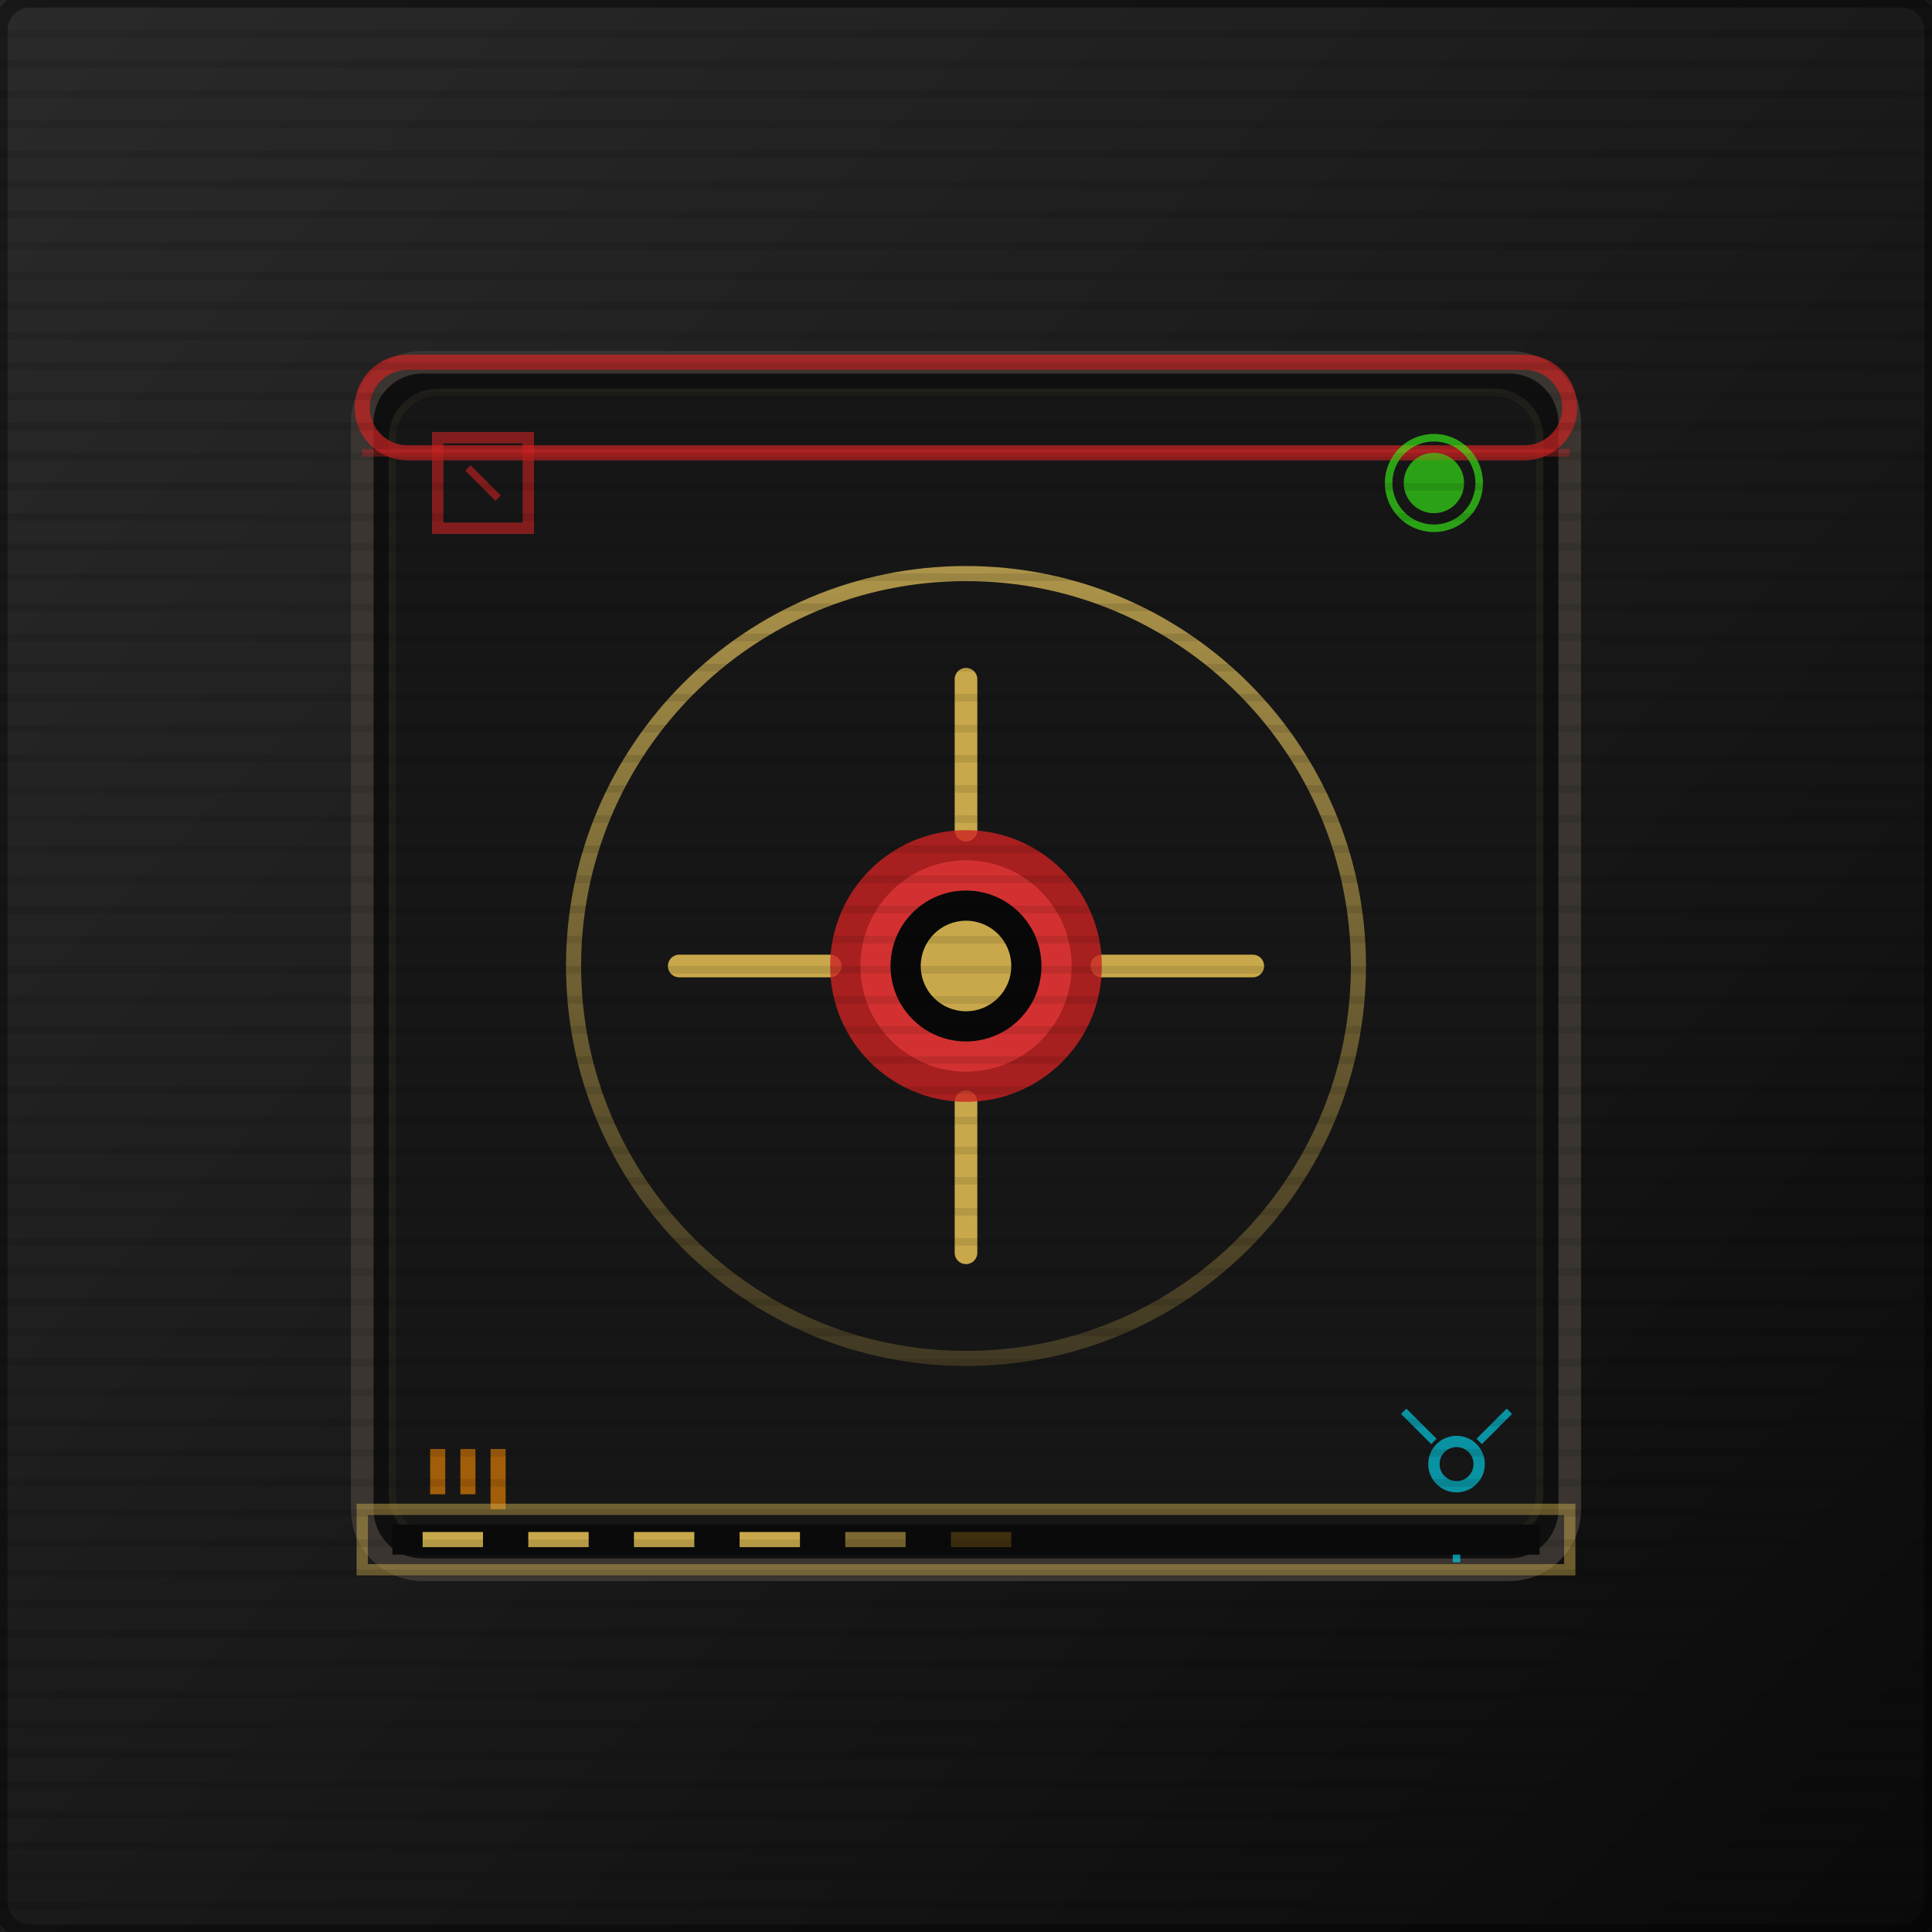
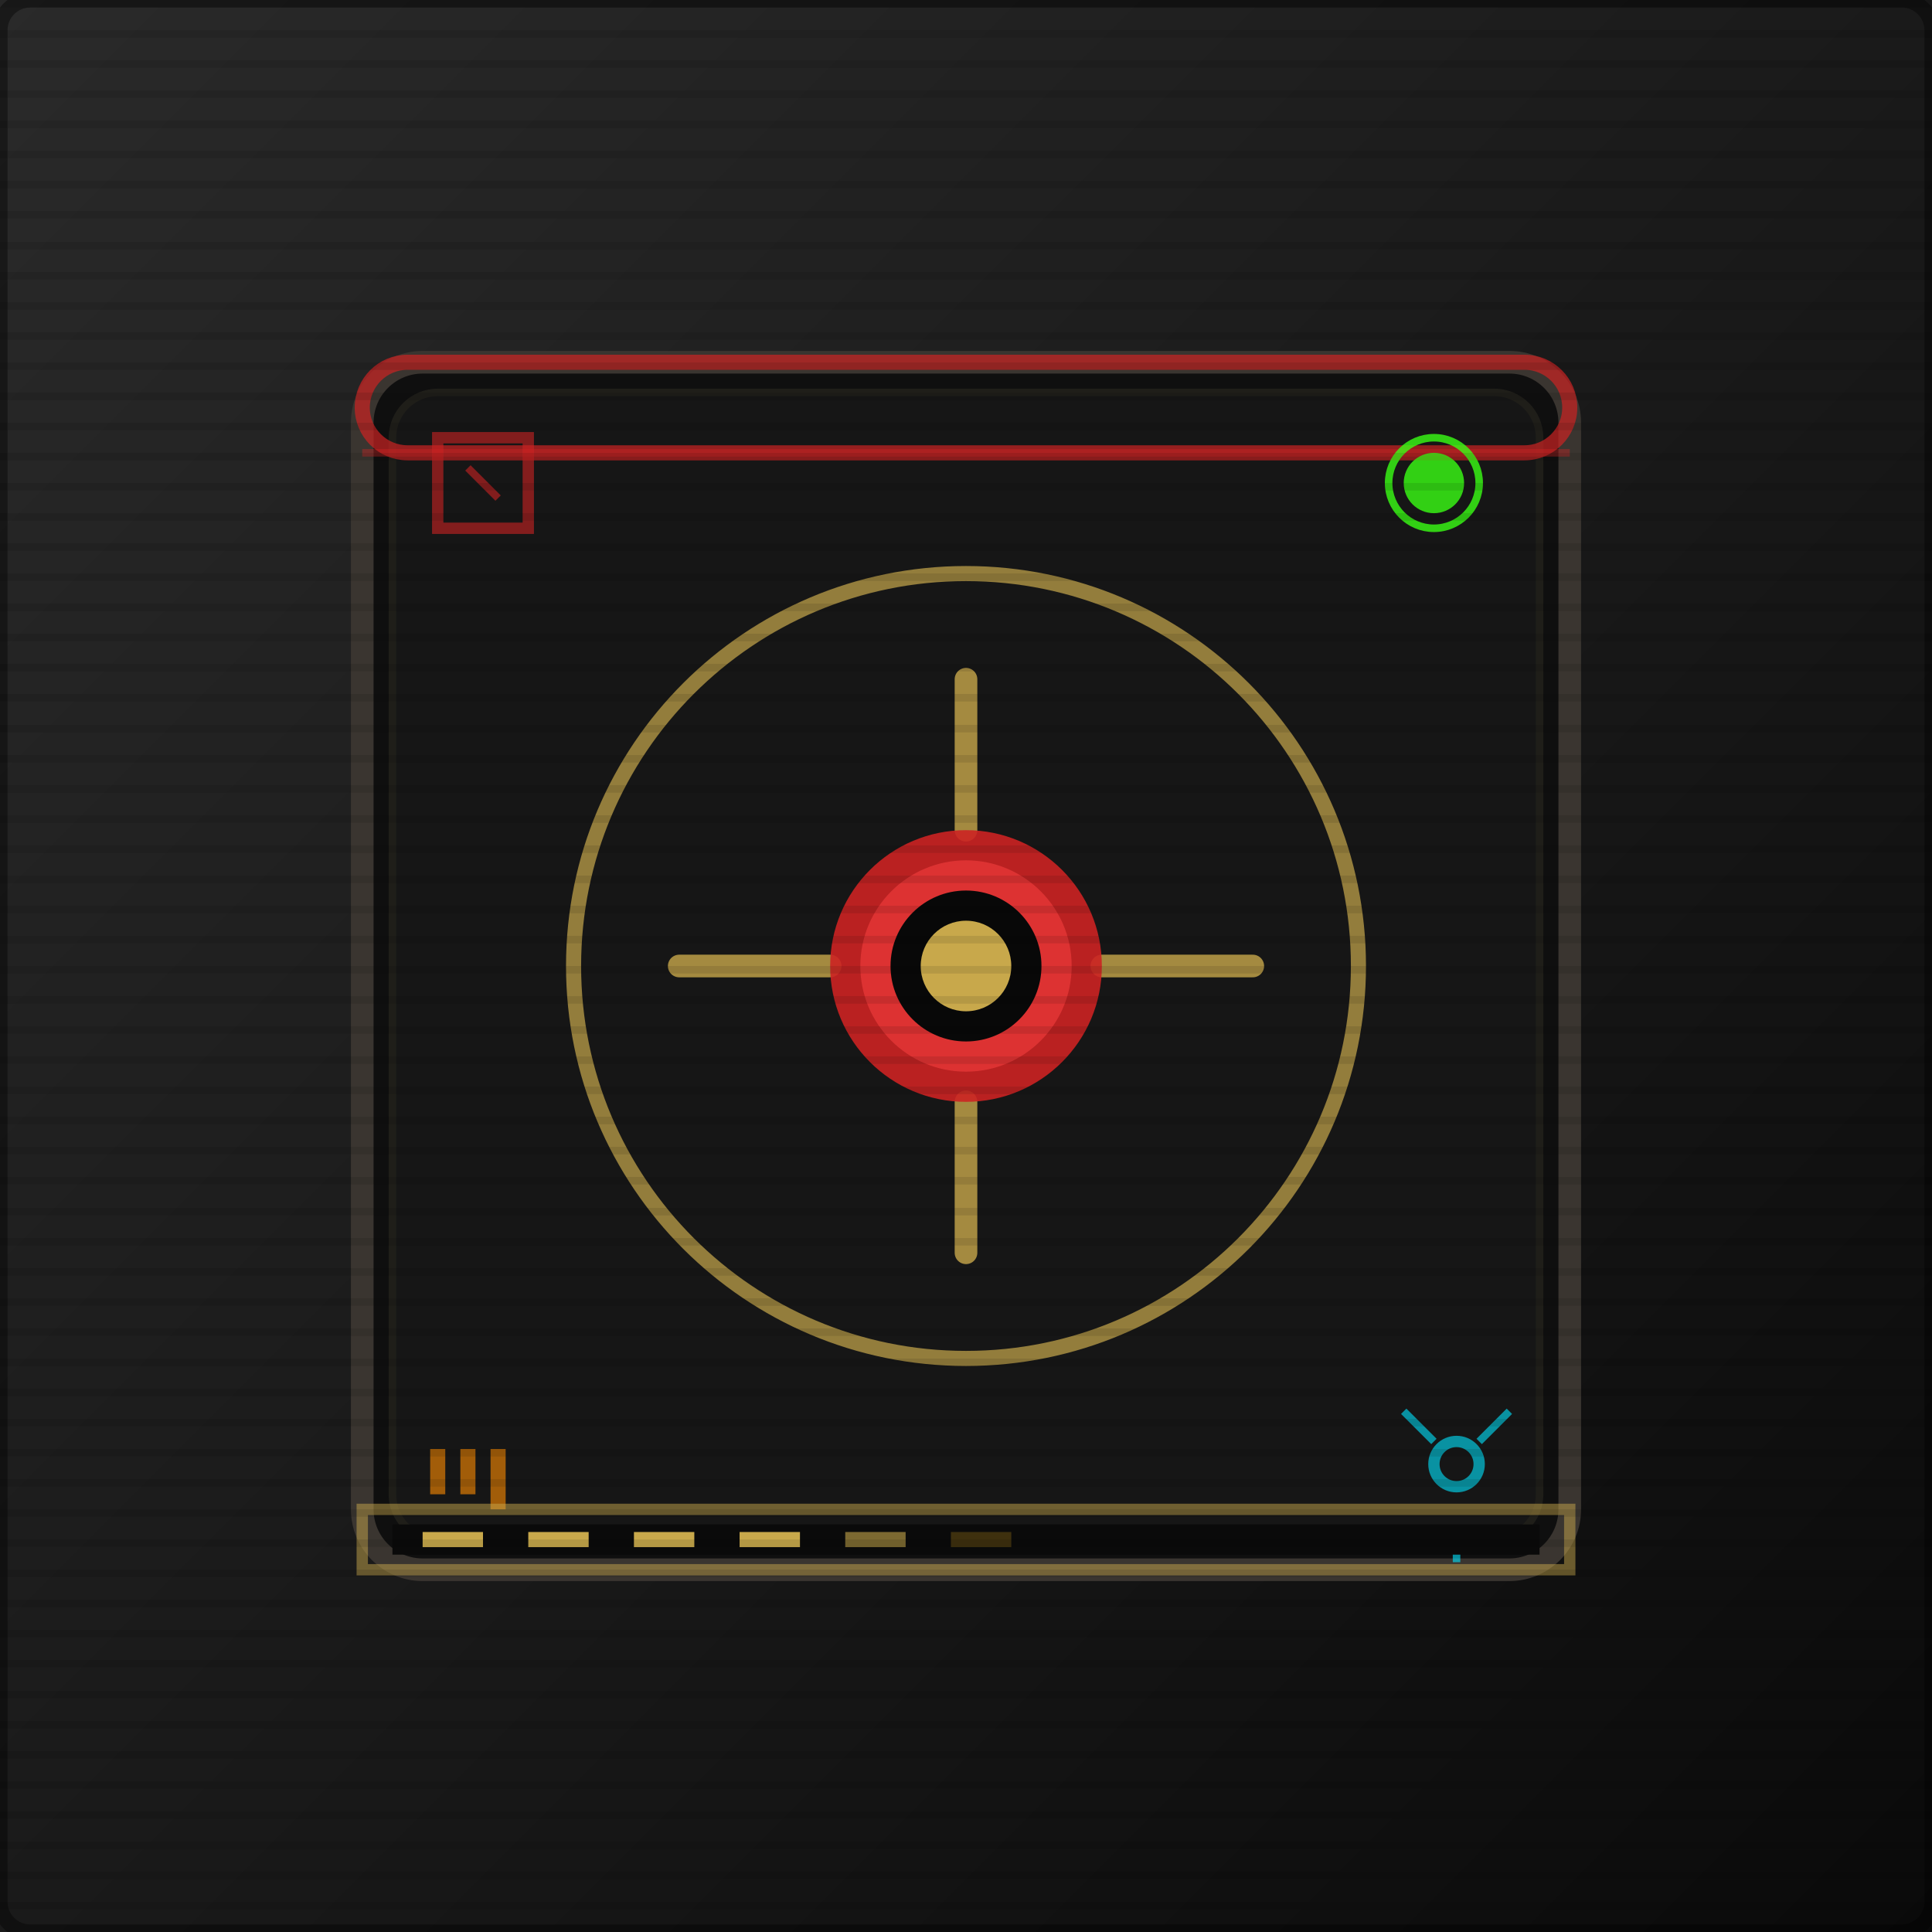
<svg xmlns="http://www.w3.org/2000/svg" viewBox="0 0 256 256">
  <defs>
-     <style>
-       @keyframes pulse-danger { 0%, 100% { fill: #cc2222; } 50% { fill: #ff4444; } }
-       @keyframes pulse-power { 0%, 100% { fill: #c8a84b; } 50% { fill: #ffd966; } }
-       @keyframes flicker { 0%, 19%, 21%, 23%, 25%, 54%, 56%, 100% { opacity: 1; } 20%, 24%, 55% { opacity: 0.3; } }
-       .danger { animation: pulse-danger 1.5s ease-in-out infinite; }
-       .power { animation: pulse-power 2s ease-in-out infinite; }
-       .flicker { animation: flicker 3s ease-in-out infinite; }
-     </style>
    <linearGradient id="steel" x1="0%" y1="0%" x2="100%" y2="100%">
      <stop offset="0%" style="stop-color:#2a2a2a;stop-opacity:1" />
      <stop offset="100%" style="stop-color:#0a0a0a;stop-opacity:1" />
-     </linearGradient>
-     <linearGradient id="glow-amber" x1="50%" y1="0%" x2="50%" y2="100%">
-       <stop offset="0%" style="stop-color:#ffd966;stop-opacity:0.8" />
-       <stop offset="100%" style="stop-color:#c8a84b;stop-opacity:0.3" />
    </linearGradient>
  </defs>
  <rect width="256" height="256" fill="url(#steel)" />
  <rect x="48" y="48" width="160" height="160" rx="8" fill="#0f0f0f" stroke="#3a3530" stroke-width="3" />
  <rect x="52" y="52" width="152" height="152" rx="6" fill="#1a1a1a" stroke="#2a2820" stroke-width="1" opacity="0.6" />
  <rect x="48" y="48" width="160" height="12" rx="6" fill="none" stroke="#cc2222" stroke-width="2" opacity="0.7" />
  <line x1="48" y1="60" x2="208" y2="60" stroke="#cc2222" stroke-width="1" opacity="0.4" />
-   <circle cx="128" cy="128" r="52" fill="none" stroke="url(#glow-amber)" stroke-width="2" class="power" opacity="0.8" />
-   <g stroke="#c8a84b" stroke-width="3" stroke-linecap="round">
-     <line x1="128" y1="90" x2="128" y2="110" class="power" />
-     <line x1="128" y1="146" x2="128" y2="166" class="power" />
-     <line x1="90" y1="128" x2="110" y2="128" class="power" />
-     <line x1="146" y1="128" x2="166" y2="128" class="power" />
+   <circle cx="128" cy="128" r="52" fill="none" stroke="#c8a84b" stroke-width="2" opacity="0.7" />
+   <g stroke="#c8a84b" stroke-width="3" stroke-linecap="round" opacity="0.8">
+     <line x1="128" y1="90" x2="128" y2="110" />
+     <line x1="128" y1="146" x2="128" y2="166" />
+     <line x1="90" y1="128" x2="110" y2="128" />
+     <line x1="146" y1="128" x2="166" y2="128" />
  </g>
-   <circle cx="128" cy="128" r="18" fill="#cc2222" class="danger" opacity="0.8" />
+   <circle cx="128" cy="128" r="18" fill="#cc2222" opacity="0.9" />
  <circle cx="128" cy="128" r="14" fill="#ff4444" opacity="0.5" />
  <circle cx="128" cy="128" r="10" fill="#080808" />
-   <circle cx="128" cy="128" r="6" fill="#c8a84b" class="power" />
+   <circle cx="128" cy="128" r="6" fill="#c8a84b" />
  <g opacity="0.6">
    <rect x="58" y="58" width="12" height="12" fill="none" stroke="#cc2222" stroke-width="1.5" />
    <line x1="62" y1="62" x2="66" y2="66" stroke="#cc2222" stroke-width="1" />
  </g>
-   <g opacity="0.6" class="flicker">
+   <g opacity="0.8">
    <circle cx="190" cy="64" r="4" fill="#39ff14" />
    <circle cx="190" cy="64" r="6" fill="none" stroke="#39ff14" stroke-width="1" />
  </g>
  <g opacity="0.6">
    <line x1="58" y1="192" x2="58" y2="198" stroke="#ff8c00" stroke-width="2" />
    <line x1="62" y1="192" x2="62" y2="198" stroke="#ff8c00" stroke-width="2" />
    <line x1="66" y1="192" x2="66" y2="200" stroke="#ff8c00" stroke-width="2" />
  </g>
  <g opacity="0.6">
    <circle cx="193" cy="194" r="3" fill="none" stroke="#00e5ff" stroke-width="1.5" />
    <line x1="186" y1="187" x2="190" y2="191" stroke="#00e5ff" stroke-width="1" />
    <line x1="200" y1="187" x2="196" y2="191" stroke="#00e5ff" stroke-width="1" />
    <line x1="193" y1="203" x2="193" y2="207" stroke="#00e5ff" stroke-width="1" />
  </g>
  <rect x="48" y="200" width="160" height="8" fill="none" stroke="#c8a84b" stroke-width="1.5" opacity="0.5" />
  <rect x="52" y="202" width="152" height="4" fill="#0a0a0a" />
  <rect x="56" y="203" width="8" height="2" fill="#c8a84b" />
  <rect x="70" y="203" width="8" height="2" fill="#c8a84b" />
  <rect x="84" y="203" width="8" height="2" fill="#c8a84b" />
  <rect x="98" y="203" width="8" height="2" fill="#c8a84b" />
  <rect x="112" y="203" width="8" height="2" fill="#c8a84b" opacity="0.6" />
  <rect x="126" y="203" width="8" height="2" fill="#8b6914" opacity="0.4" />
  <defs>
    <pattern id="scanlines" x="0" y="0" width="256" height="4" patternUnits="userSpaceOnUse">
      <line x1="0" y1="0" x2="256" y2="0" stroke="rgba(0,0,0,0.1)" stroke-width="2" />
    </pattern>
  </defs>
  <rect width="256" height="256" fill="url(#scanlines)" pointer-events="none" />
  <rect width="256" height="256" fill="none" stroke="#000000" stroke-width="2" opacity="0.4" rx="4" />
</svg>
